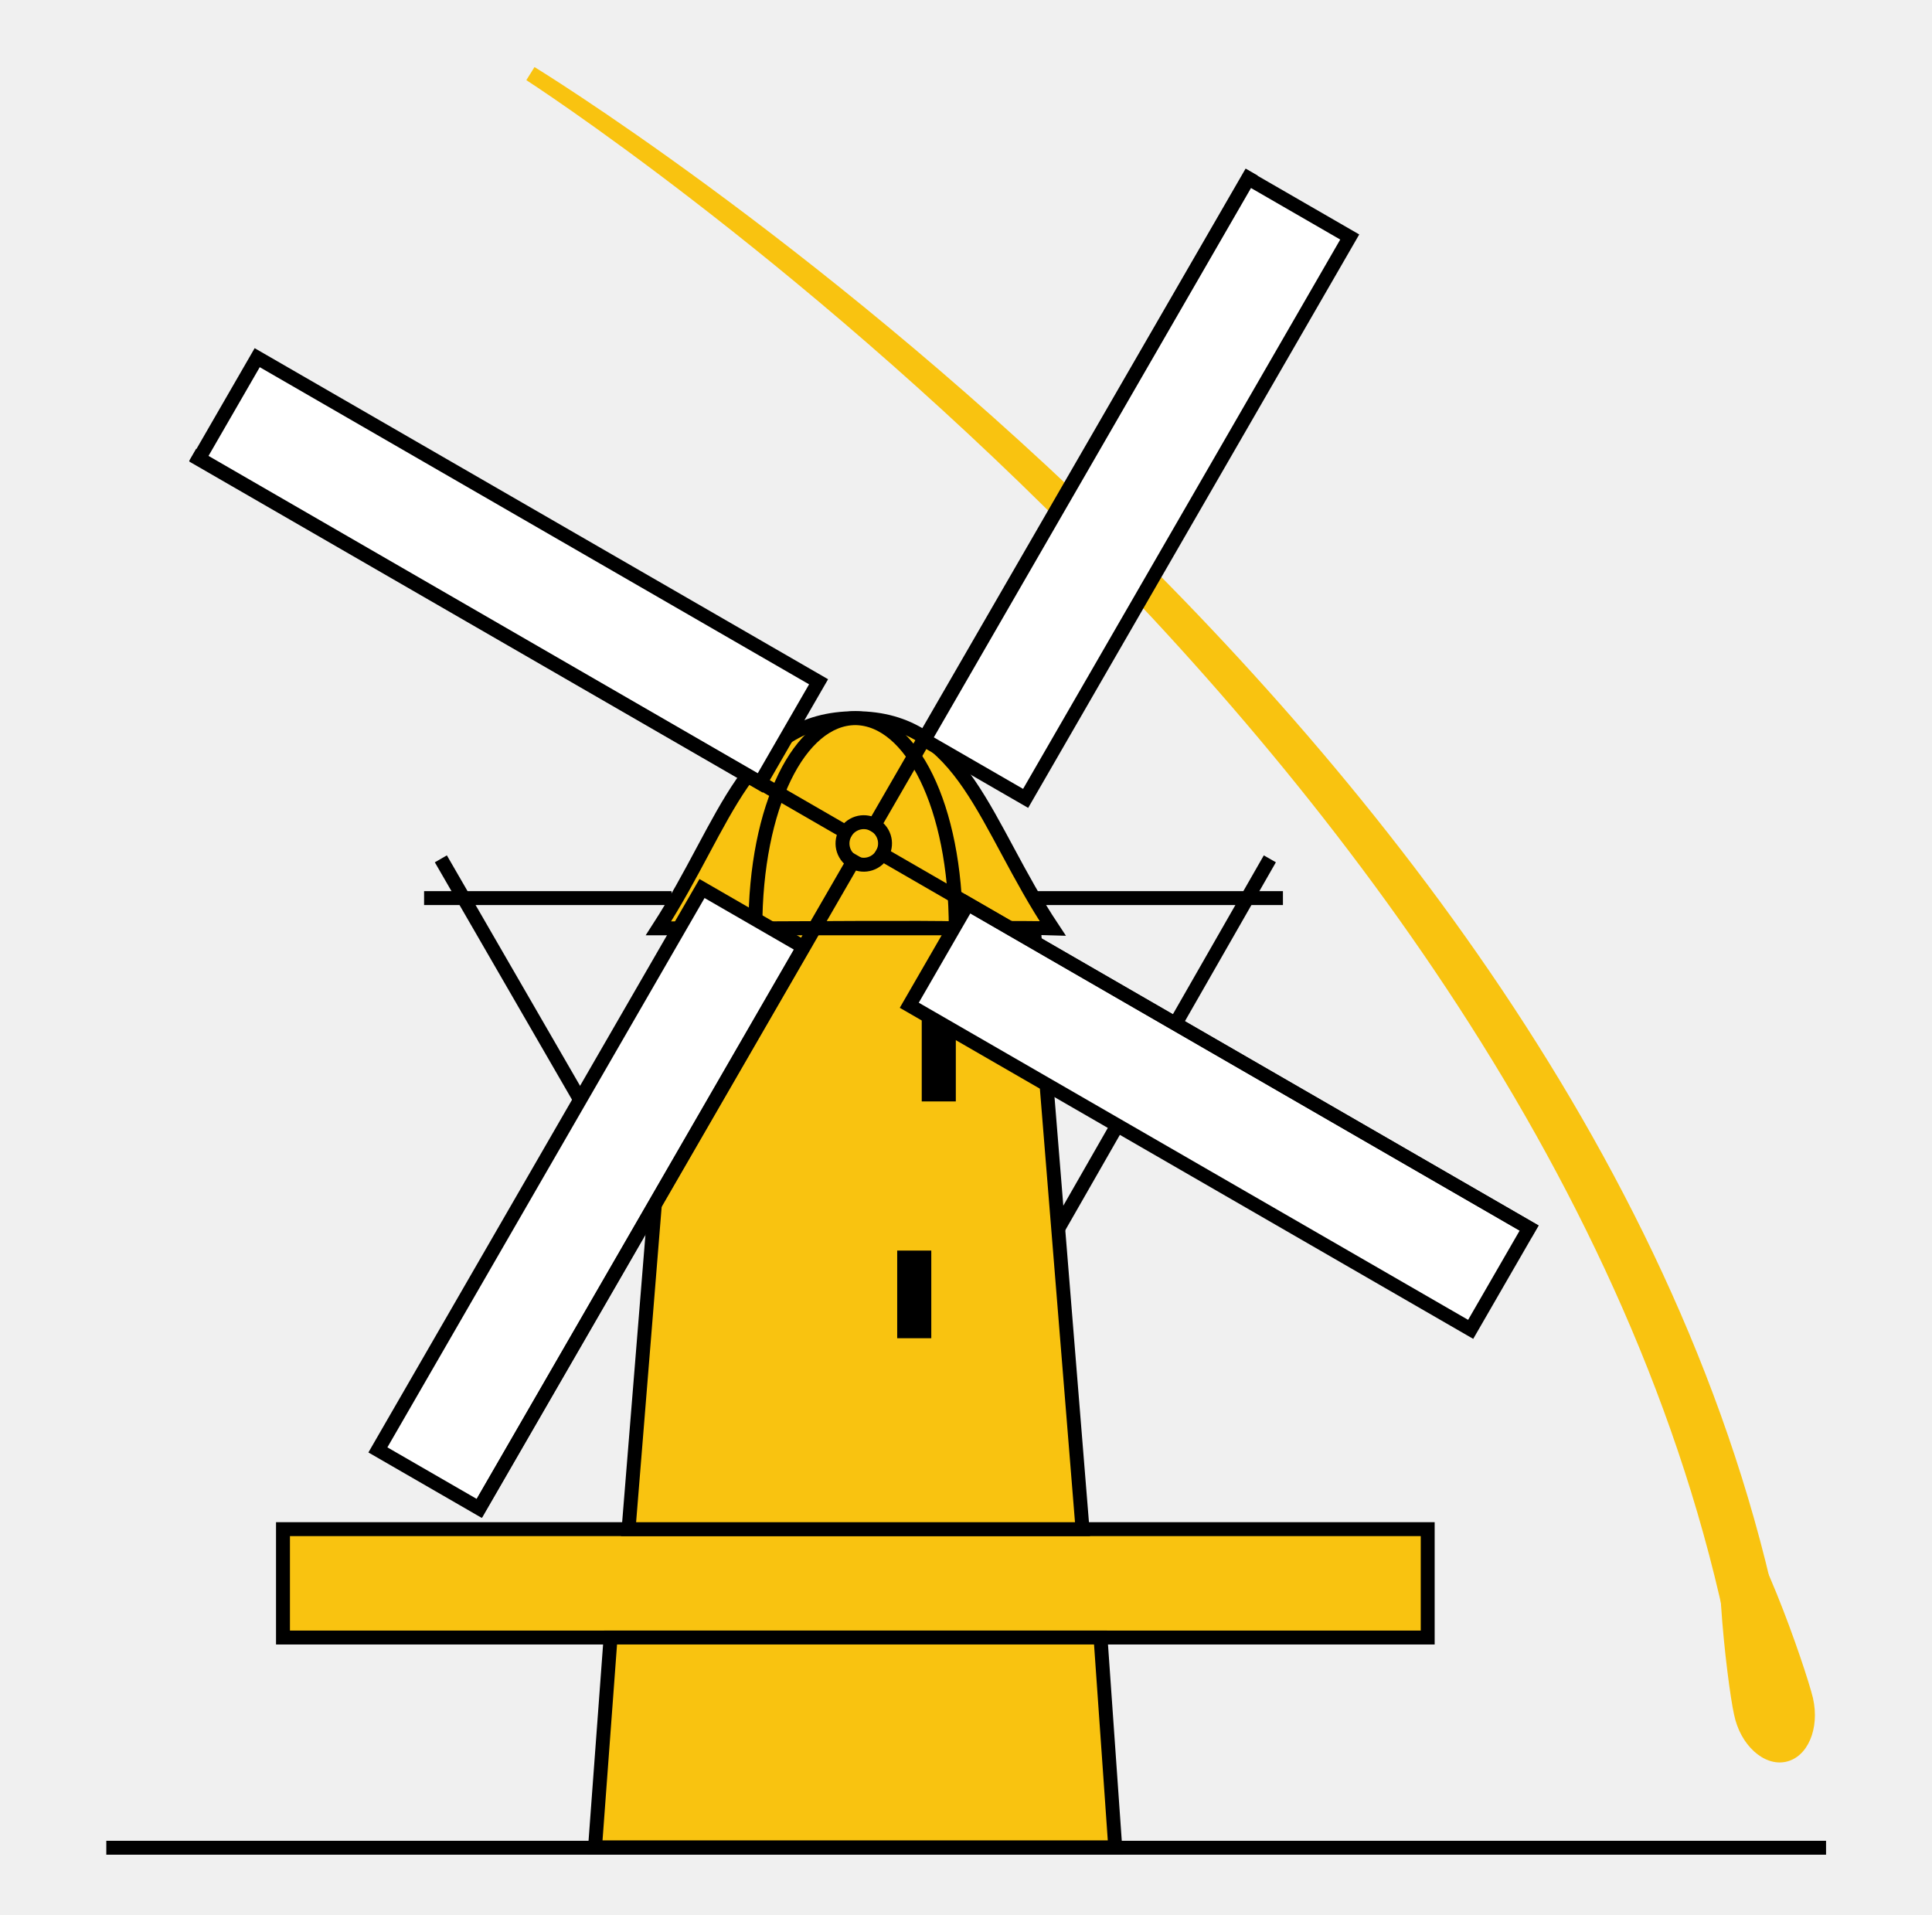
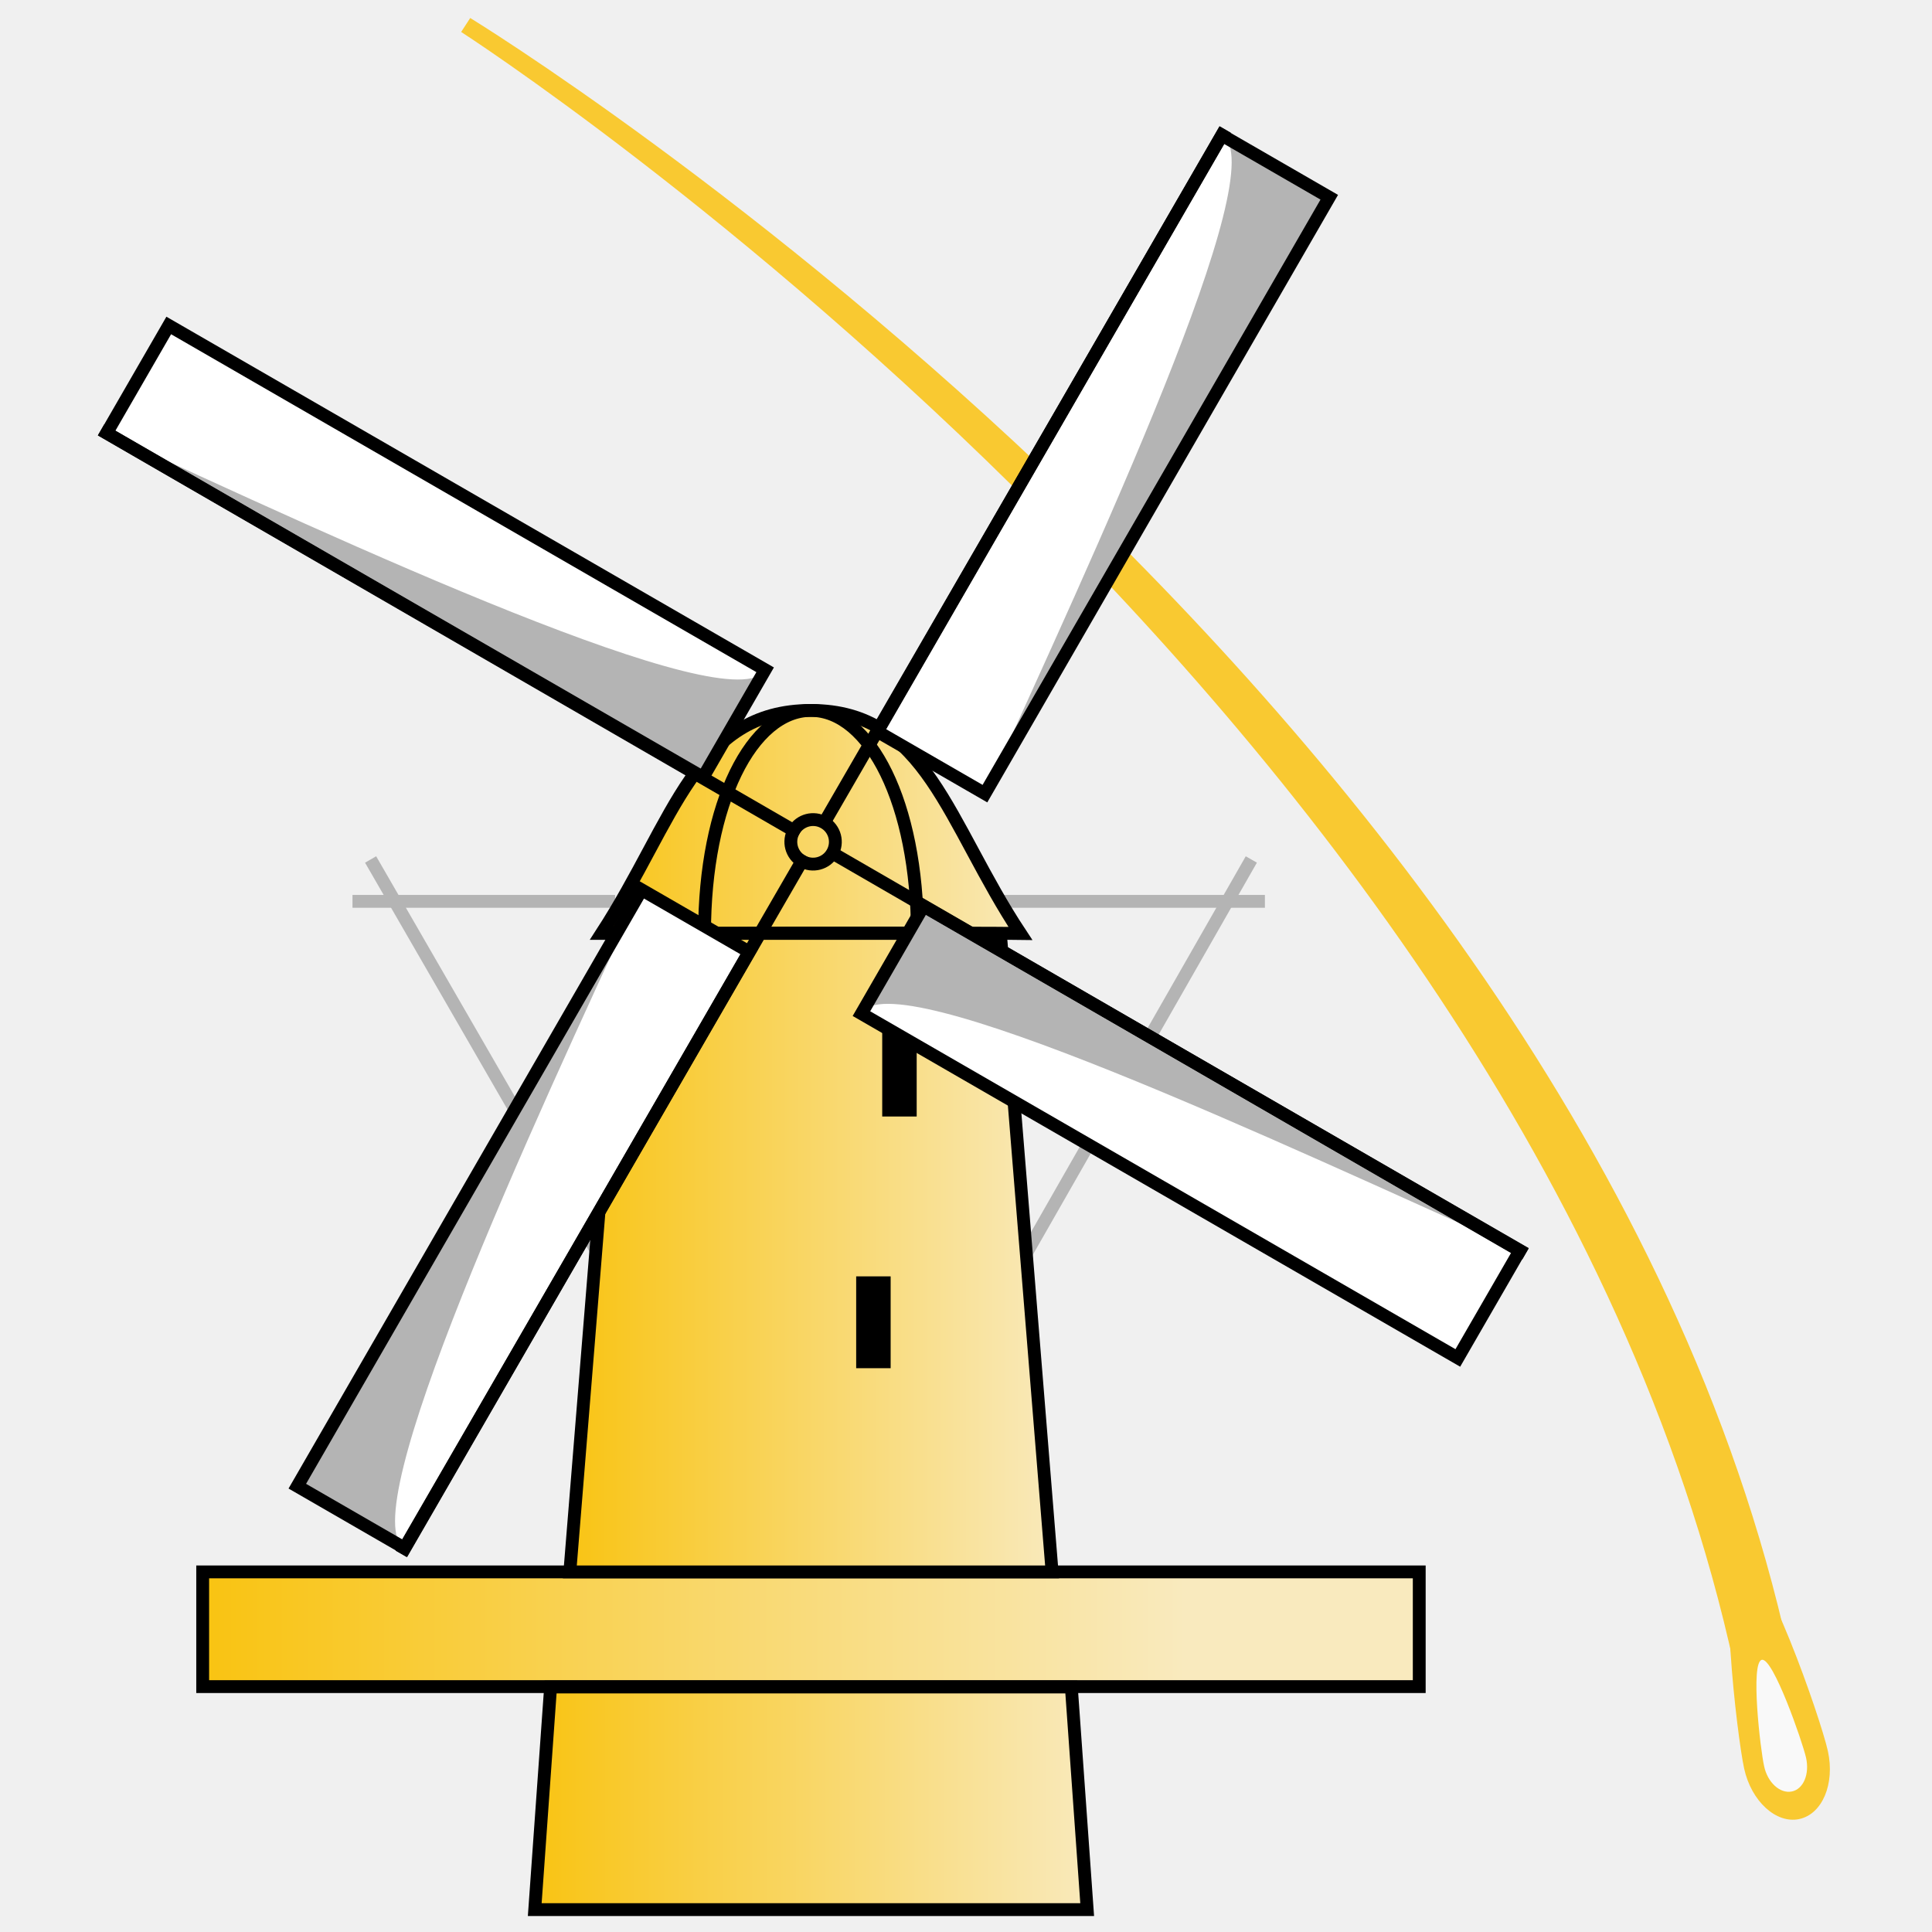
- <svg xmlns="http://www.w3.org/2000/svg" version="1.1" id="svg1" x="0px" y="0px" viewBox="0 0 472.4 468.2" style="enable-background:new 0 0 472.4 468.2;" xml:space="preserve">
+ <svg xmlns="http://www.w3.org/2000/svg" version="1.1" id="Calque_1" x="0px" y="0px" viewBox="0 0 512 512" style="enable-background:new 0 0 512 512;" xml:space="preserve">
  <style type="text/css">
- 	.st0{fill:#F9C310;}
- 	.st1{fill:none;stroke:#000000;stroke-width:3.402;stroke-miterlimit:11.339;}
- 	.st2{fill:#F9C310;stroke:#000000;stroke-width:3.402;stroke-miterlimit:11.339;}
- 	.st3{stroke:#000000;stroke-width:2.835;stroke-miterlimit:11.339;}
- 	.st4{fill:#FFFFFF;stroke:#000000;stroke-width:3.402;stroke-miterlimit:11.339;}
- 	.st5{fill:none;stroke:#000000;stroke-width:3.402;stroke-linecap:square;stroke-miterlimit:11.339;}
+ 	.st0{fill:#F9C931;}
+ 	.st1{fill:#F9F9F9;}
+ 	.st2{fill:none;stroke:#B4B4B4;stroke-width:3.402;stroke-miterlimit:11.339;}
+ 	
+ 		.st3{fill:url(#path2_00000004543902306925879550000006029739536966943373_);stroke:#000000;stroke-width:3.402;stroke-miterlimit:11.339;}
+ 	
+ 		.st4{fill:url(#rect2_00000109024359764137689650000005582762218634677922_);stroke:#000000;stroke-width:3.402;stroke-miterlimit:11.339;}
+ 	
+ 		.st5{fill:url(#rect8_00000120547158199194608320000000415488470254641326_);stroke:#000000;stroke-width:3.402;stroke-miterlimit:11.339;}
+ 	
+ 		.st6{fill:url(#path8_00000029728745465611961160000012149934345050131378_);stroke:#000000;stroke-width:3.402;stroke-miterlimit:11.339;}
+ 	.st7{fill:none;stroke:#000000;stroke-width:3.402;stroke-miterlimit:11.339;}
+ 	.st8{stroke:#000000;stroke-width:2.835;stroke-miterlimit:11.339;}
+ 	.st9{fill:#FFFFFF;}
+ 	.st10{fill:#B4B4B4;}
+ 	.st11{fill:none;stroke:#000000;stroke-width:3.402;stroke-linecap:square;stroke-miterlimit:11.339;}
</style>
-   <defs>
- 	
- 		</defs>
-   <g id="layer1" transform="translate(-20.40584,-65.20325)">
+   <g id="layer1" transform="translate(-5.886569,-62.93095)">
    <g id="g22">
-       <path id="path15-9" class="st0" d="M151.1,81.6l-2,3.2    c0,0,257.5,165.9,296,391.9l12.6-3.1C418.8,245,151.1,81.6,151.1,81.6z" />
-       <path id="path16" class="st0" d="M463.7,480.4c1.7,7.5-1.3,14.5-6.7,15.6    c-5.3,1.1-11.1-4.1-12.6-11.6c-1.7-7.5-6.4-47.5-1.1-48.6C448.6,434.6,461.9,472.9,463.7,480.4L463.7,480.4z" />
+       <path id="path15-9" class="st0" d="M130.5,67.7l-2.4,3.7c0,0,296.6,191,340.9,451.3l14.5-3.6C438.7,256,130.5,67.7,130.5,67.7z" />
+       <path id="path16" class="st0" d="M490.3,527c1.9,8.7-1.5,16.7-7.6,18c-6.1,1.3-12.7-4.7-14.6-13.4c-1.9-8.7-7.3-54.8-1.2-56    C473.1,474.3,488.4,518.4,490.3,527L490.3,527z" />
+       <path id="path16-9" class="st1" d="M484.5,528.7c1,4.4-0.7,8.4-3.8,9c-3.1,0.6-6.4-2.4-7.3-6.7c-1-4.4-3.7-27.6-0.6-28.2    C475.8,502.2,483.5,524.4,484.5,528.7L484.5,528.7z" />
    </g>
    <g id="g1">
-       <path id="path179" class="st1" d="M334.1,284.8h-60.6 M184.6,284.8h-60.5" />
-       <path id="path181-8" class="st1" d="M128.2,275.2l52.3,90.5" />
-       <path id="path181" class="st1" d="M330.9,275.2l-51.8,90.5" />
-       <path id="path2" class="st2" d="M89.6,439.1v26.5h279.9v-26.5H89.6z" />
-       <path id="rect2" class="st2" d="M169.7,465.6h119.8l3.6,51.3H165.9L169.7,465.6z" />
-       <path id="rect8" class="st2" d="M186,292.2h87.2l11.9,146.9h-111L186,292.2z" />
-       <path id="path8" class="st2" d="M277.8,292.2c-8.9-0.3-85.6,0-96,0c-0.1,0-0.3,0-0.4,0    c16.9-26.2,21.6-51.4,48.2-51.4S261,266.9,277.8,292.2z" />
-       <path id="path8-4" class="st2" d="M254.1,292.2c-4.5-0.3-44.5,0-49,0    c0-30,10.9-51.4,24.5-51.4C243.2,241,254.1,262.3,254.1,292.2L254.1,292.2z" />
-       <rect id="rect23" x="247.2" y="314.5" class="st3" width="5.5" height="18.6" />
-       <rect id="rect23-1" x="241.2" y="372.4" class="st3" width="5.5" height="18.6">
- 		</rect>
-       <g id="g11" transform="rotate(30.23681,-30.77705,121.2859)">
-         <ellipse id="path9" transform="matrix(0.5036 -0.864 0.864 0.5036 32.068 293.5763)" class="st1" cx="271.5" cy="118.9" rx="5.2" ry="5.2" />
+       <path id="path179" class="st2" d="M341.1,301.8h-69.8 M168.9,301.8H99.3" />
+       <path id="path181-8" class="st2" d="M104.1,290.7l60.2,104.3" />
+       <path id="path181" class="st2" d="M337.5,290.7l-59.6,104.3" />
+       <linearGradient id="path2_00000175321520183707764790000013959244627274016388_" gradientUnits="userSpaceOnUse" x1="-76.342" y1="387.114" x2="39.235" y2="387.114" gradientTransform="matrix(2.8346 0 0 -2.8346 273.3958 1592.049)">
+         <stop offset="0" style="stop-color:#F9C310" />
+         <stop offset="0.803" style="stop-color:#F9EABE" />
+       </linearGradient>
+       <path id="path2" style="fill:url(#path2_00000175321520183707764790000013959244627274016388_);stroke:#000000;stroke-width:3.402;stroke-miterlimit:11.339;" d="    M59.6,479.5v30.4H382v-30.4H59.6z" />
+       <linearGradient id="rect2_00000153697278471233447190000015997020193143231389_" gradientUnits="userSpaceOnUse" x1="-45.371" y1="371.326" x2="8.265" y2="371.326" gradientTransform="matrix(2.8346 0 0 -2.8346 273.3958 1592.049)">
+         <stop offset="0" style="stop-color:#F9C310" />
+         <stop offset="1" style="stop-color:#F9EABE" />
+       </linearGradient>
+       <path id="rect2" style="fill:url(#rect2_00000153697278471233447190000015997020193143231389_);stroke:#000000;stroke-width:3.402;stroke-miterlimit:11.339;" d="    M151.8,510h138l4.2,59H147.6L151.8,510z" />
+       <linearGradient id="rect8_00000141434174228913595610000010633960818067055282_" gradientUnits="userSpaceOnUse" x1="-42.105" y1="422.318" x2="4.999" y2="422.318" gradientTransform="matrix(2.8346 0 0 -2.8346 273.3958 1592.049)">
+         <stop offset="0" style="stop-color:#F9C310" />
+         <stop offset="1" style="stop-color:#F9EABE" />
+       </linearGradient>
+       <path id="rect8" style="fill:url(#rect8_00000141434174228913595610000010633960818067055282_);stroke:#000000;stroke-width:3.402;stroke-miterlimit:11.339;" d="    M170.6,310.3H271l13.7,169.2H156.9L170.6,310.3z" />
+       <linearGradient id="path8_00000023244706812210273200000013417646869828014465_" gradientUnits="userSpaceOnUse" x1="-39.825" y1="462.588" x2="2.766" y2="462.588" gradientTransform="matrix(2.8346 0 0 -2.8346 273.3958 1592.049)">
+         <stop offset="0" style="stop-color:#F9C310" />
+         <stop offset="1" style="stop-color:#F9EABE" />
+       </linearGradient>
+       <path id="path8" style="fill:url(#path8_00000023244706812210273200000013417646869828014465_);stroke:#000000;stroke-width:3.402;stroke-miterlimit:11.339;" d="    M276.3,310.3c-10.3-0.2-98.6,0-110.6,0c-0.2,0-0.3,0-0.4,0c19.5-30.1,24.9-59.1,55.5-59.1S257,281.1,276.3,310.3z" />
+       <path id="path8-4" class="st7" d="M249,310.3c-5.3-0.2-51.3,0-56.4,0c0-34.6,12.6-59.1,28.2-59.1S249,275.8,249,310.3z" />
+       <rect id="rect23" x="241.1" y="335.9" class="st8" width="6.3" height="21.5" />
+       <rect id="rect23-1" x="234.2" y="402.6" class="st8" width="6.3" height="21.5" />
+       <g id="g11" transform="rotate(30.23681,-30.85378,120.5176)">
+         <g id="g35">
+           <rect id="rect32" x="379.1" y="61.3" transform="matrix(4.135814e-03 1 -1 4.135814e-03 546.4861 -243.6299)" class="st9" width="32.9" height="182.5" />
+           <rect id="rect33" x="163" y="245.1" transform="matrix(4.135714e-03 1 -1 4.135714e-03 514.8649 6.2082)" class="st9" width="182.5" height="32.9" />
+           <rect id="rect34" x="128.8" y="29.1" transform="matrix(4.135847e-03 1 -1 4.135847e-03 265.0276 -25.4126)" class="st9" width="32.9" height="182.5" />
+           <rect id="rect35" x="195.3" y="-5.1" transform="matrix(4.135714e-03 1 -1 4.135714e-03 296.6483 -275.2498)" class="st9" width="182.5" height="32.9" />
+         </g>
+         <g id="g3">
+           <path id="path3" class="st10" d="M269.7-79.9c16.5,0,26.6,113.9,33.7,182.4L302.6-80L269.7-79.9z" />
+           <path id="path3-3" class="st10" d="M304.2,136.5l0.1,32.9c-0.1-16.5,113.9-26.3,182.4-33.7L304.2,136.5z" />
+           <path id="path3-1" class="st10" d="M271.2,352.8c-16.5-0.2-27.2-113.8-33.7-182.4l0.8,182.5L271.2,352.8z" />
+           <path id="path3-1-3" class="st10" d="M236.5,103.5c-0.1,16.5-113.8,27.1-182.4,33.7l182.5-0.8L236.5,103.5z" />
+         </g>
+         <circle id="path9" class="st7" cx="270.4" cy="136.5" r="5.9" />
        <g id="g2">
-           <rect id="rect11" x="365.9" y="53.6" transform="matrix(4.138411e-03 1 -1 4.138411e-03 511.5292 -247.9236)" class="st4" width="28.6" height="158.5">
- 				</rect>
-           <rect id="rect11-2" x="178.3" y="213.2" transform="matrix(4.138311e-03 1 -1 4.138311e-03 483.9651 -30.9828)" class="st4" width="158.5" height="28.6">
- 				</rect>
-           <rect id="rect11-1" x="148.6" y="25.7" transform="matrix(4.138445e-03 1 -1 4.138445e-03 267.1591 -58.4152)" class="st4" width="28.6" height="158.5">
- 				</rect>
-           <rect id="rect11-6" x="206.3" y="-4.2" transform="matrix(4.138311e-03 1 -1 4.138311e-03 294.4579 -275.3531)" class="st4" width="158.5" height="28.6">
- 				</rect>
+           <rect id="rect11" x="379.1" y="61.3" transform="matrix(4.135814e-03 1 -1 4.135814e-03 546.4861 -243.6299)" class="st7" width="32.9" height="182.5" />
+           <rect id="rect11-2" x="163" y="245.1" transform="matrix(4.135714e-03 1 -1 4.135714e-03 514.8649 6.2082)" class="st7" width="182.5" height="32.9" />
+           <rect id="rect11-1" x="128.8" y="29.1" transform="matrix(4.135847e-03 1 -1 4.135847e-03 265.0276 -25.4126)" class="st7" width="32.9" height="182.5" />
+           <rect id="rect11-6" x="195.3" y="-5.1" transform="matrix(4.135714e-03 1 -1 4.135714e-03 296.6483 -275.2498)" class="st7" width="182.5" height="32.9" />
        </g>
-         <path id="path10" class="st5" d="M271.5,123.9l0.7,182.7" />
-         <path id="path10-7" class="st5" d="M276.7,118.9l182.7-0.7" />
-         <path id="path10-7-9" class="st5" d="M83.6,119.4l182.7-0.7" />
-         <path id="path10-7-0" class="st5" d="M270.8-69l0.7,182.7" />
+         <path id="path10" class="st11" d="M270.4,142.4l0.7,210.4" />
+         <path id="path10-7" class="st11" d="M276.4,136.5l210.4-0.7" />
+         <path id="path10-7-9" class="st11" d="M54.1,137.2l210.4-0.7" />
+         <path id="path10-7-0" class="st11" d="M269.7-79.9l0.7,210.4" />
      </g>
    </g>
-     <path id="path1" class="st1" d="M46.4,517h420.5" />
  </g>
</svg>
